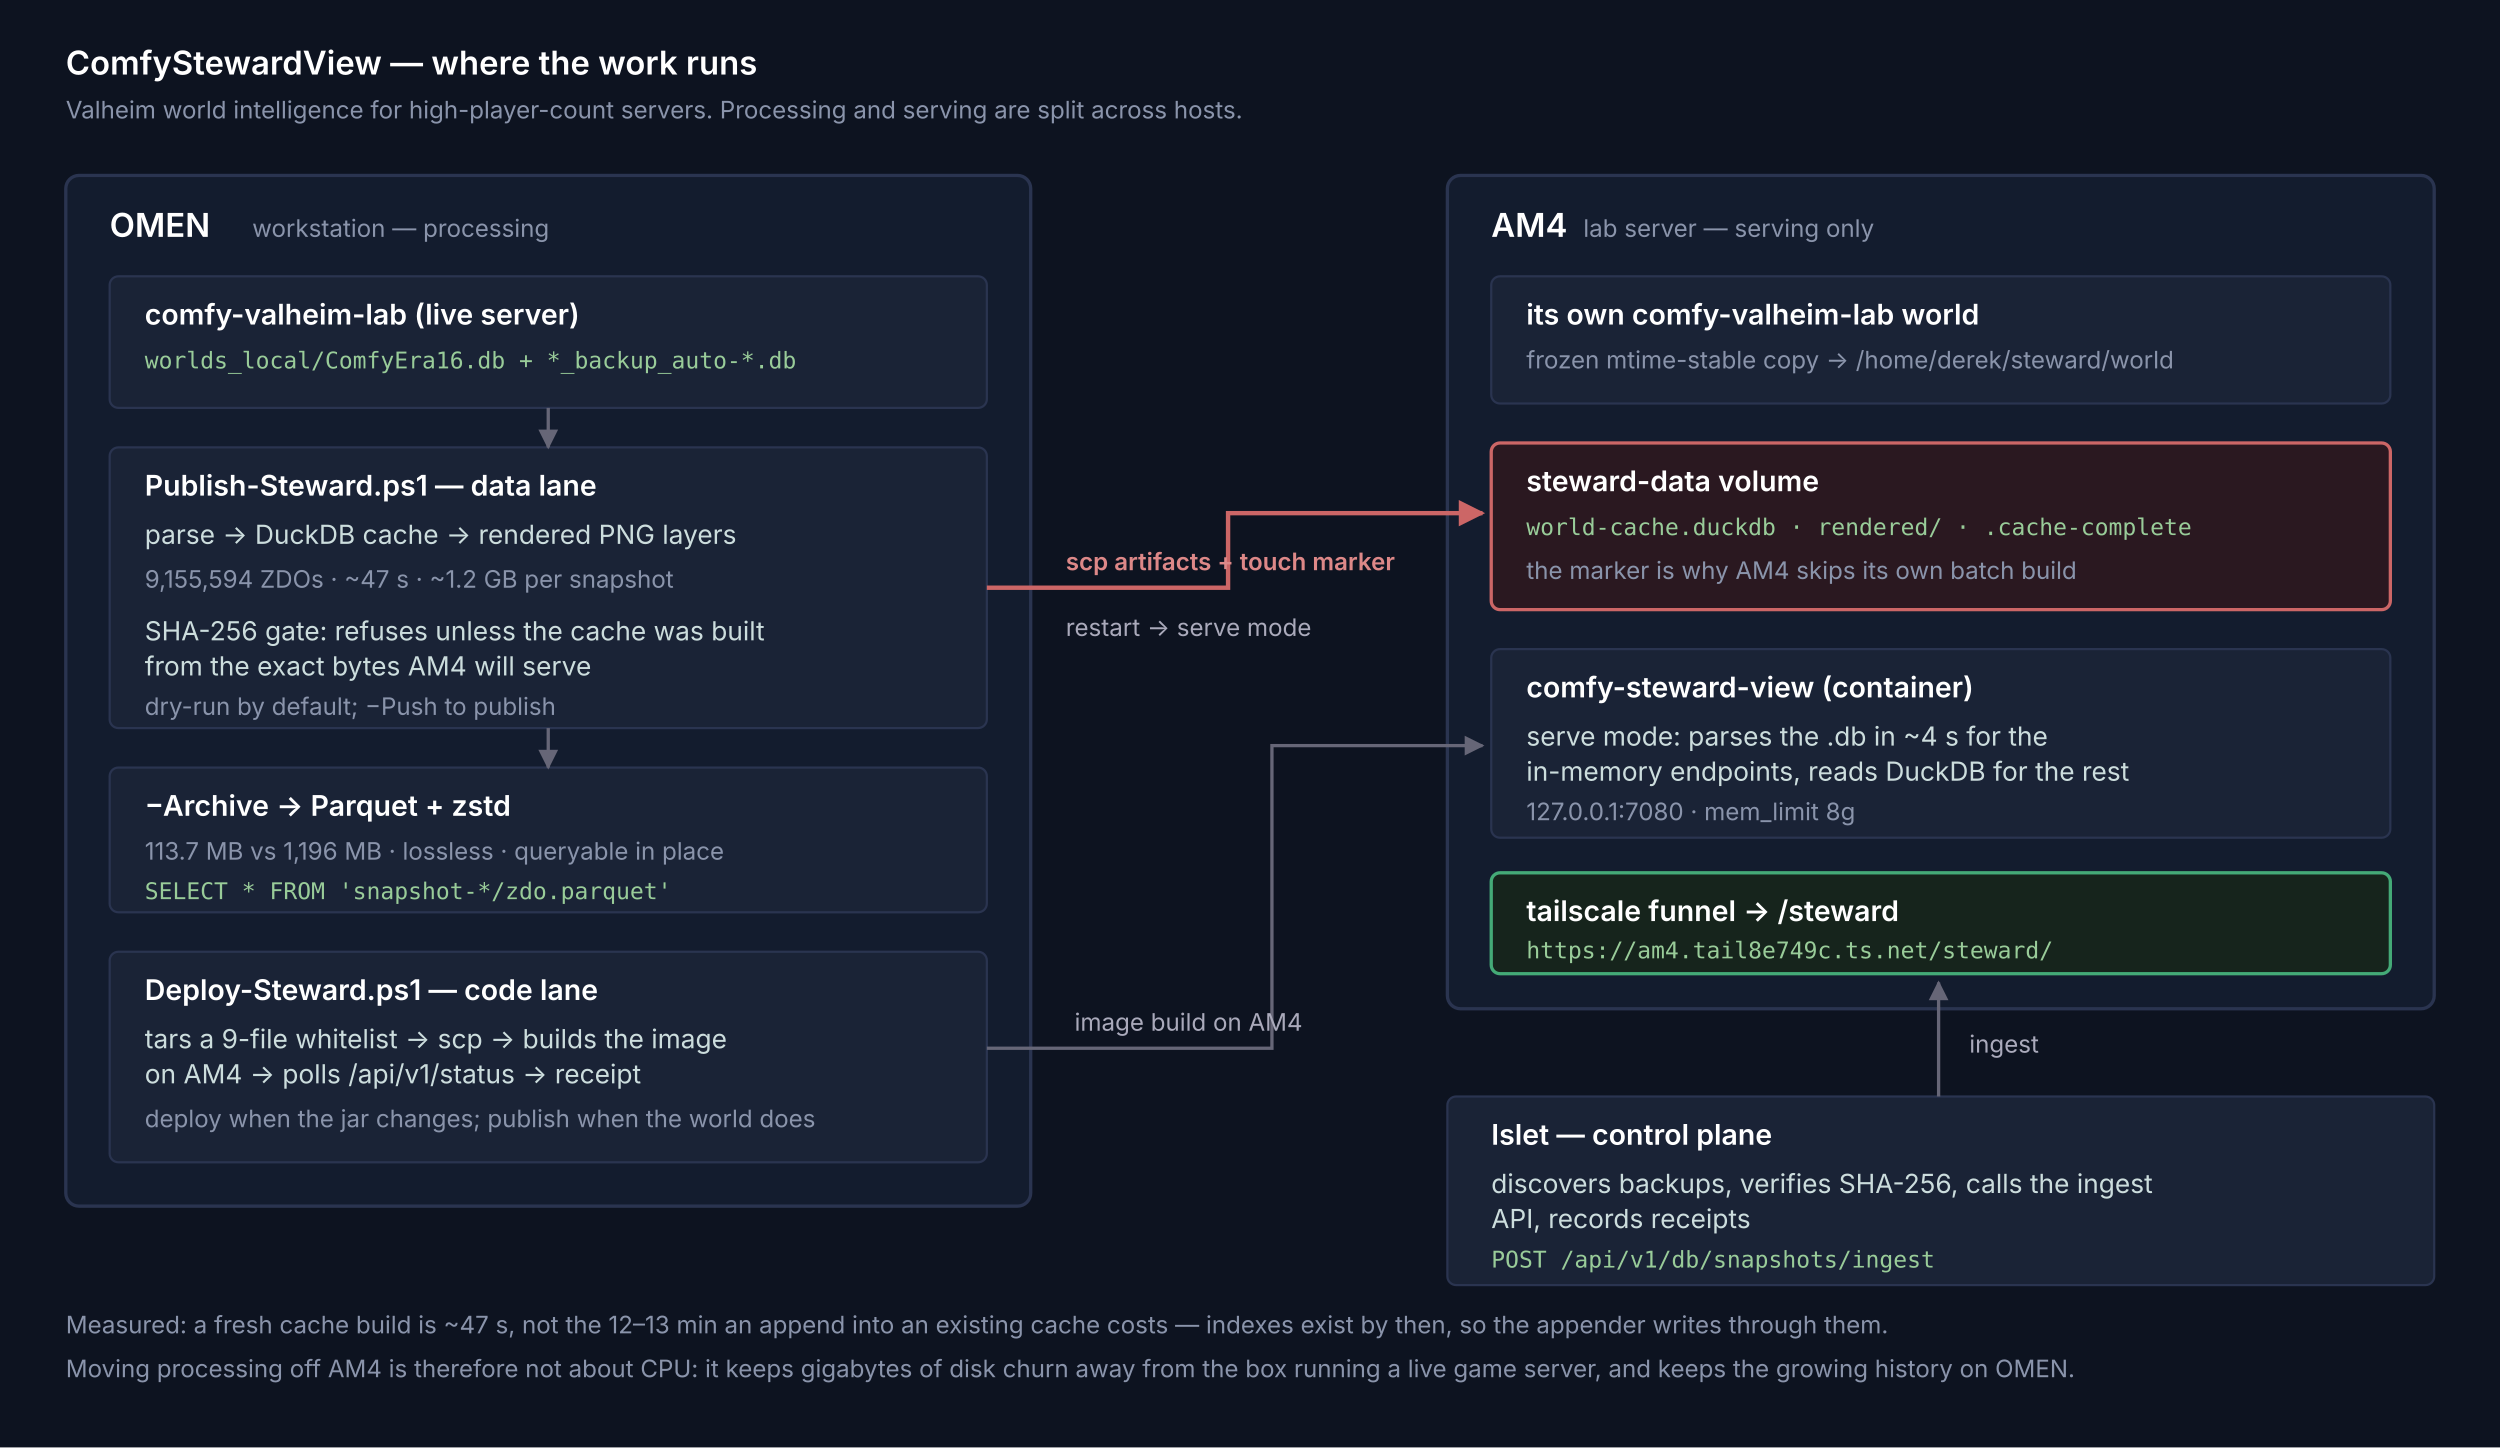
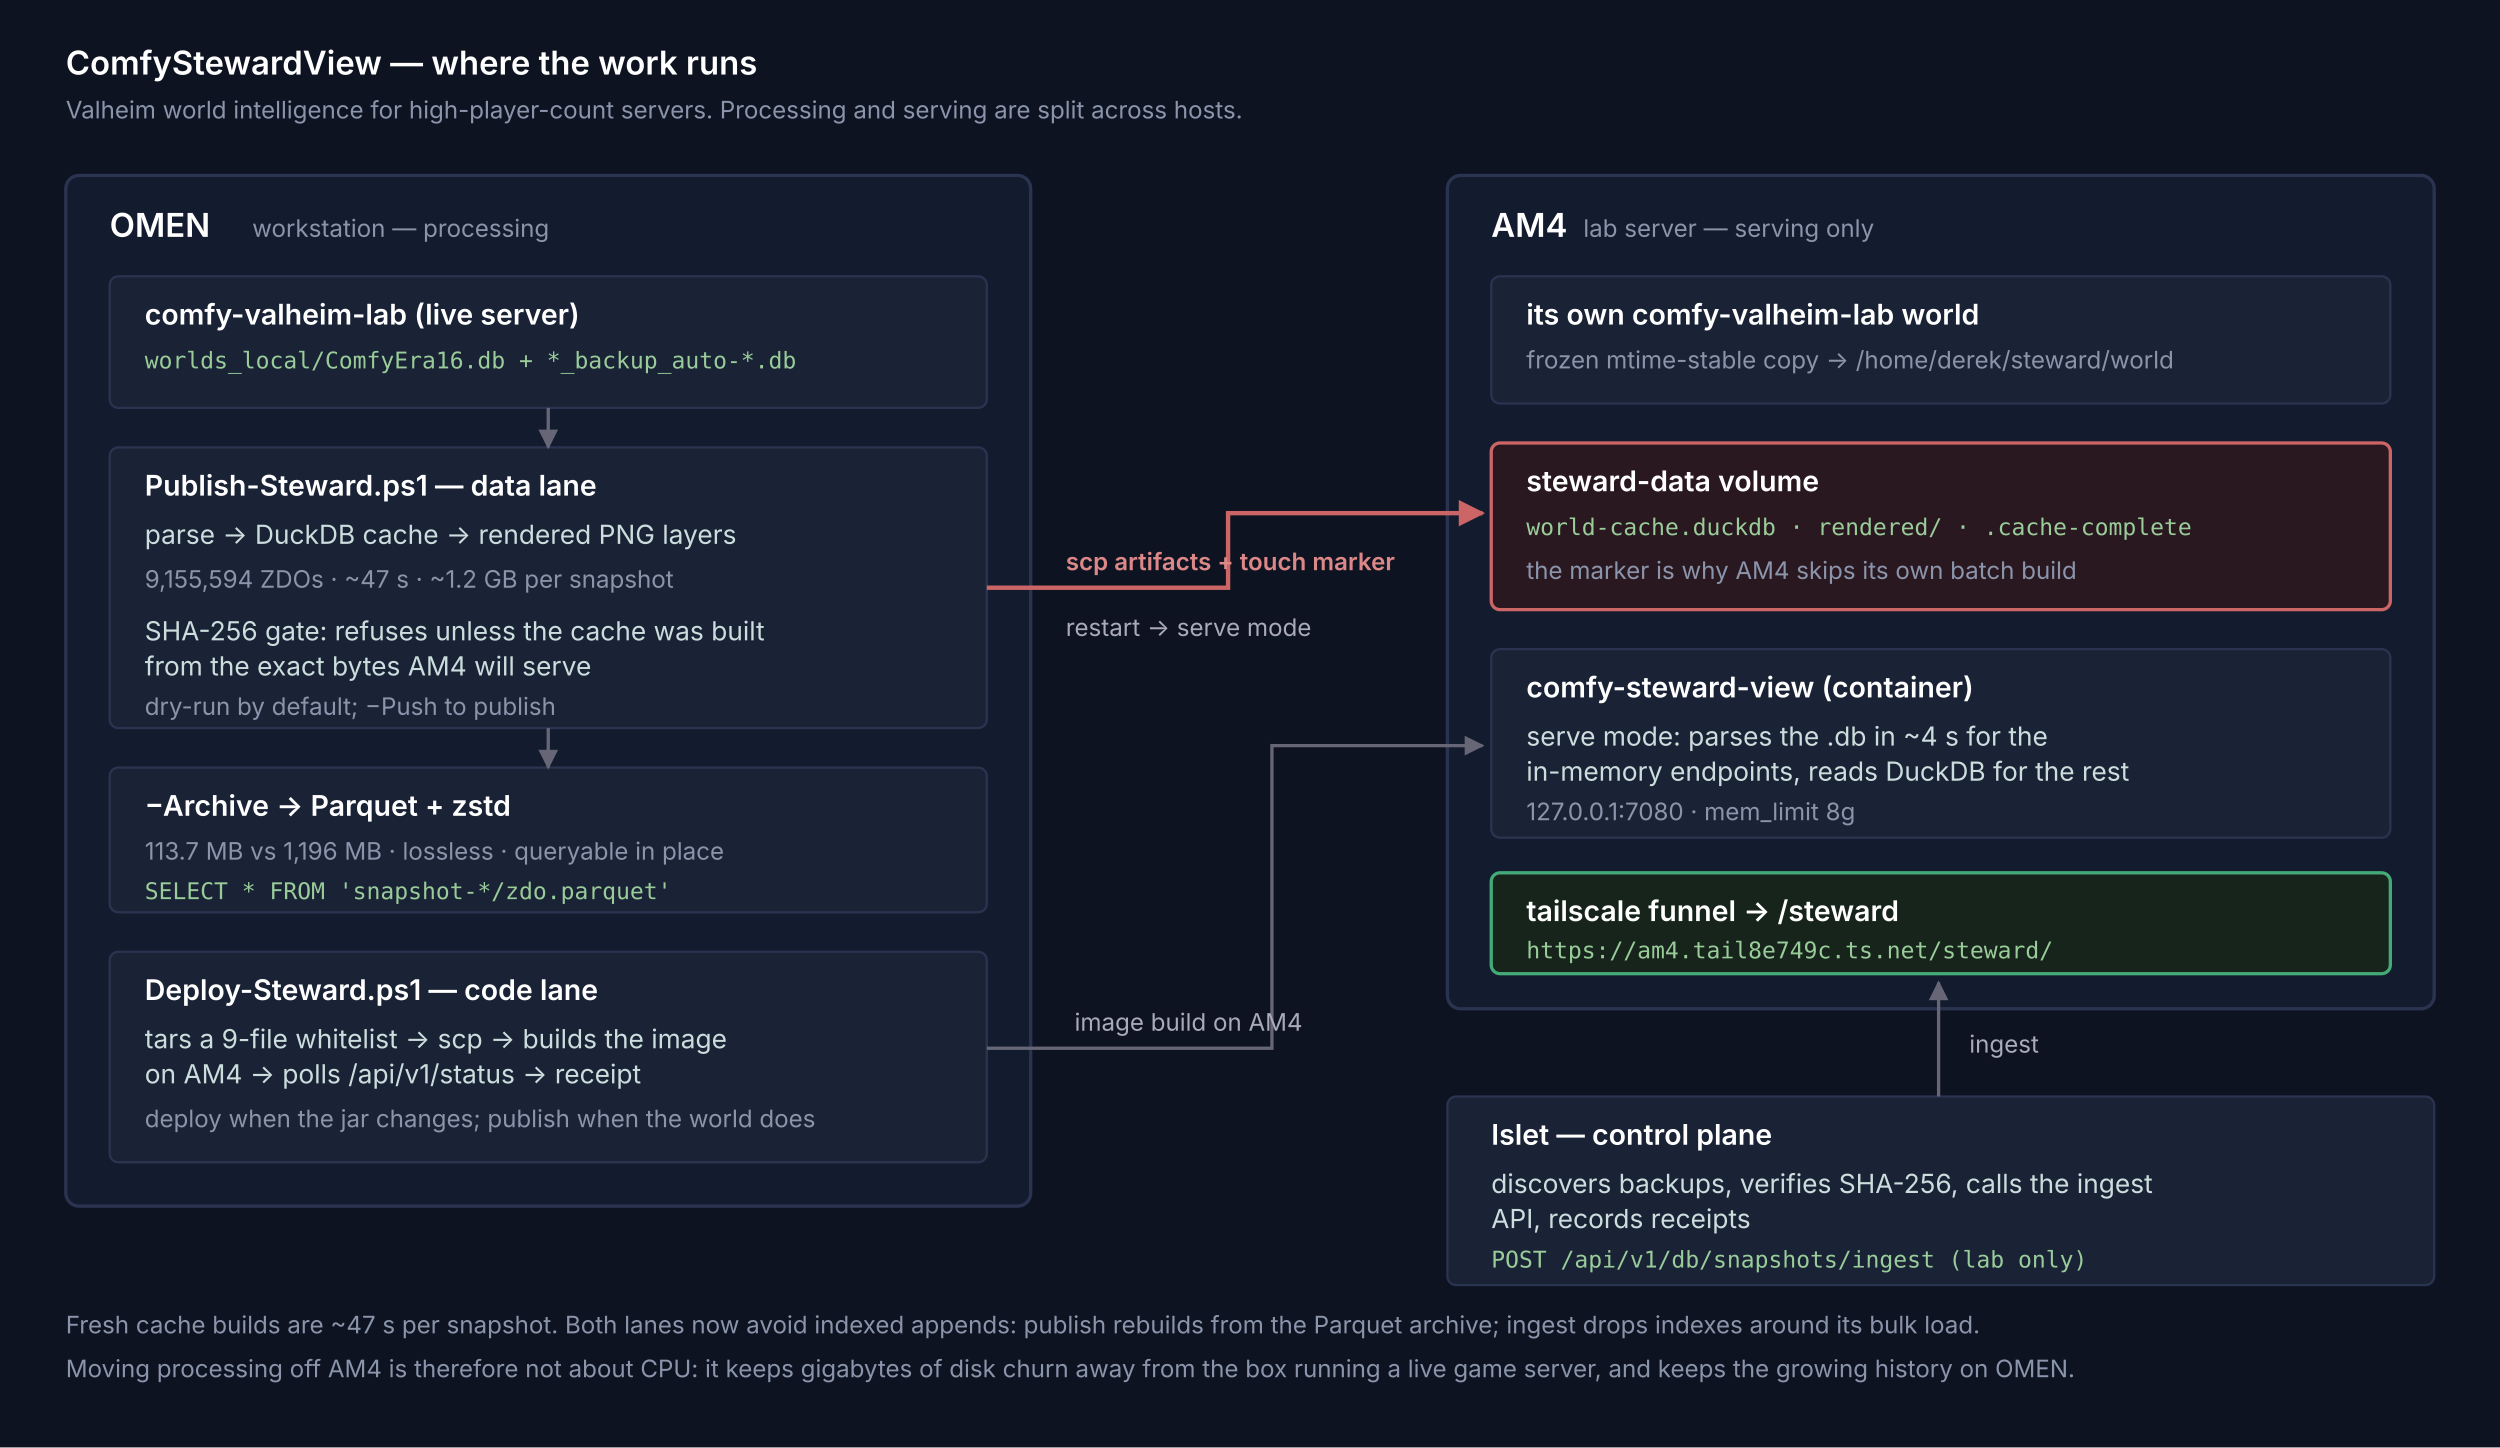
<svg xmlns="http://www.w3.org/2000/svg" viewBox="0 0 1140 660" role="img" aria-label="ComfyStewardView runs processing on OMEN and serving on AM4. OMEN parses world saves into a DuckDB cache and rendered layers, then copies them into AM4's volume and touches a marker file so the container skips its own build and starts in serve mode." font-family="-apple-system, BlinkMacSystemFont, 'Segoe UI', sans-serif">
  <style>
    .bg     { fill: #0d1320; }
    .host   { fill: #131c2e; stroke: #2a3450; stroke-width: 1.5; rx: 6; }
    .box    { fill: #1a2336; stroke: #2a3450; stroke-width: 1; rx: 4; }
    .accent { fill: #2a1820; stroke: #c66; stroke-width: 1.5; rx: 4; }
    .pub    { fill: #16241c; stroke: #4a7; stroke-width: 1.5; rx: 4; }
    .hdr    { fill: #fff; font-size: 15px; font-weight: 600; }
    .title  { fill: #fff; font-size: 13px; font-weight: 600; }
    .label  { fill: #cdd; font-size: 12px; }
    .sub    { fill: #8a94ab; font-size: 11px; }
    .code   { fill: #9c9; font-size: 10.5px; font-family: ui-monospace, monospace; }
    .arrow  { stroke: #667; stroke-width: 1.5; fill: none; marker-end: url(#arw-ov); }
    .hot    { stroke: #c66; stroke-width: 2; fill: none; marker-end: url(#arw-ov-hot); }
    .edge   { fill: #aab; font-size: 11px; }
    .edgeh  { fill: #d88; font-size: 11px; font-weight: 600; }
  </style>
  <defs>
    <marker id="arw-ov" viewBox="0 0 10 10" refX="9" refY="5" markerWidth="6" markerHeight="6" orient="auto">
      <path d="M0,0 L10,5 L0,10 z" fill="#667" />
    </marker>
    <marker id="arw-ov-hot" viewBox="0 0 10 10" refX="9" refY="5" markerWidth="6" markerHeight="6" orient="auto">
      <path d="M0,0 L10,5 L0,10 z" fill="#c66" />
    </marker>
  </defs>
  <rect class="bg" x="0" y="0" width="1140" height="660" />
  <text class="hdr" x="30" y="34">ComfyStewardView — where the work runs</text>
  <text class="sub" x="30" y="54">Valheim world intelligence for high-player-count servers. Processing and serving are split across hosts.</text>
  <rect class="host" x="30" y="80" width="440" height="470" />
  <text class="hdr" x="50" y="108">OMEN</text>
  <text class="sub" x="115" y="108">workstation — processing</text>
  <rect class="box" x="50" y="126" width="400" height="60" />
  <text class="title" x="66" y="148">comfy-valheim-lab (live server)</text>
  <text class="code" x="66" y="168">worlds_local/ComfyEra16.db + *_backup_auto-*.db</text>
  <rect class="box" x="50" y="204" width="400" height="128" />
  <text class="title" x="66" y="226">Publish-Steward.ps1 — data lane</text>
  <text class="label" x="66" y="248">parse → DuckDB cache → rendered PNG layers</text>
  <text class="sub" x="66" y="268">9,155,594 ZDOs · ~47 s · ~1.2 GB per snapshot</text>
  <text class="label" x="66" y="292">SHA-256 gate: refuses unless the cache was built</text>
  <text class="label" x="66" y="308">from the exact bytes AM4 will serve</text>
  <text class="sub" x="66" y="326">dry-run by default; −Push to publish</text>
  <rect class="box" x="50" y="350" width="400" height="66" />
  <text class="title" x="66" y="372">−Archive → Parquet + zstd</text>
  <text class="sub" x="66" y="392">113.7 MB vs 1,196 MB · lossless · queryable in place</text>
  <text class="code" x="66" y="410">SELECT * FROM 'snapshot-*/zdo.parquet'</text>
  <rect class="box" x="50" y="434" width="400" height="96" />
  <text class="title" x="66" y="456">Deploy-Steward.ps1 — code lane</text>
  <text class="label" x="66" y="478">tars a 9-file whitelist → scp → builds the image</text>
  <text class="label" x="66" y="494">on AM4 → polls /api/v1/status → receipt</text>
  <text class="sub" x="66" y="514">deploy when the jar changes; publish when the world does</text>
  <rect class="host" x="660" y="80" width="450" height="380" />
  <text class="hdr" x="680" y="108">AM4</text>
  <text class="sub" x="722" y="108">lab server — serving only</text>
  <rect class="box" x="680" y="126" width="410" height="58" />
  <text class="title" x="696" y="148">its own comfy-valheim-lab world</text>
  <text class="sub" x="696" y="168">frozen mtime-stable copy → /home/derek/steward/world</text>
  <rect class="accent" x="680" y="202" width="410" height="76" />
  <text class="title" x="696" y="224">steward-data volume</text>
  <text class="code" x="696" y="244">world-cache.duckdb · rendered/ · .cache-complete</text>
  <text class="sub" x="696" y="264">the marker is why AM4 skips its own batch build</text>
  <rect class="box" x="680" y="296" width="410" height="86" />
  <text class="title" x="696" y="318">comfy-steward-view (container)</text>
  <text class="label" x="696" y="340">serve mode: parses the .db in ~4 s for the</text>
  <text class="label" x="696" y="356">in-memory endpoints, reads DuckDB for the rest</text>
  <text class="sub" x="696" y="374">127.0.0.1:7080 · mem_limit 8g</text>
  <rect class="pub" x="680" y="398" width="410" height="46" />
  <text class="title" x="696" y="420">tailscale funnel → /steward</text>
  <text class="code" x="696" y="437">https://am4.tail8e749c.ts.net/steward/</text>
  <rect class="box" x="660" y="500" width="450" height="86" />
  <text class="title" x="680" y="522">Islet — control plane</text>
  <text class="label" x="680" y="544">discovers backups, verifies SHA-256, calls the ingest</text>
  <text class="label" x="680" y="560">API, records receipts</text>
-   <text class="code" x="680" y="578">POST /api/v1/db/snapshots/ingest</text>
+   <text class="code" x="680" y="578">POST /api/v1/db/snapshots/ingest (lab only)</text>
  <path class="hot" d="M450 268 L560 268 L560 234 L676 234" />
  <text class="edgeh" x="486" y="260">scp artifacts + touch marker</text>
  <text class="edge" x="486" y="290">restart → serve mode</text>
  <path class="arrow" d="M450 478 L580 478 L580 340 L676 340" />
  <text class="edge" x="490" y="470">image build on AM4</text>
  <path class="arrow" d="M884 500 L884 448" />
  <text class="edge" x="898" y="480">ingest</text>
  <path class="arrow" d="M250 186 L250 204" />
  <path class="arrow" d="M250 332 L250 350" />
-   <text class="sub" x="30" y="608">Measured: a fresh cache build is ~47 s, not the 12–13 min an append into an existing cache costs — indexes exist by then, so the appender writes through them.</text>
+   <text class="sub" x="30" y="608">Fresh cache builds are ~47 s per snapshot. Both lanes now avoid indexed appends: publish rebuilds from the Parquet archive; ingest drops indexes around its bulk load.</text>
  <text class="sub" x="30" y="628">Moving processing off AM4 is therefore not about CPU: it keeps gigabytes of disk churn away from the box running a live game server, and keeps the growing history on OMEN.</text>
</svg>
